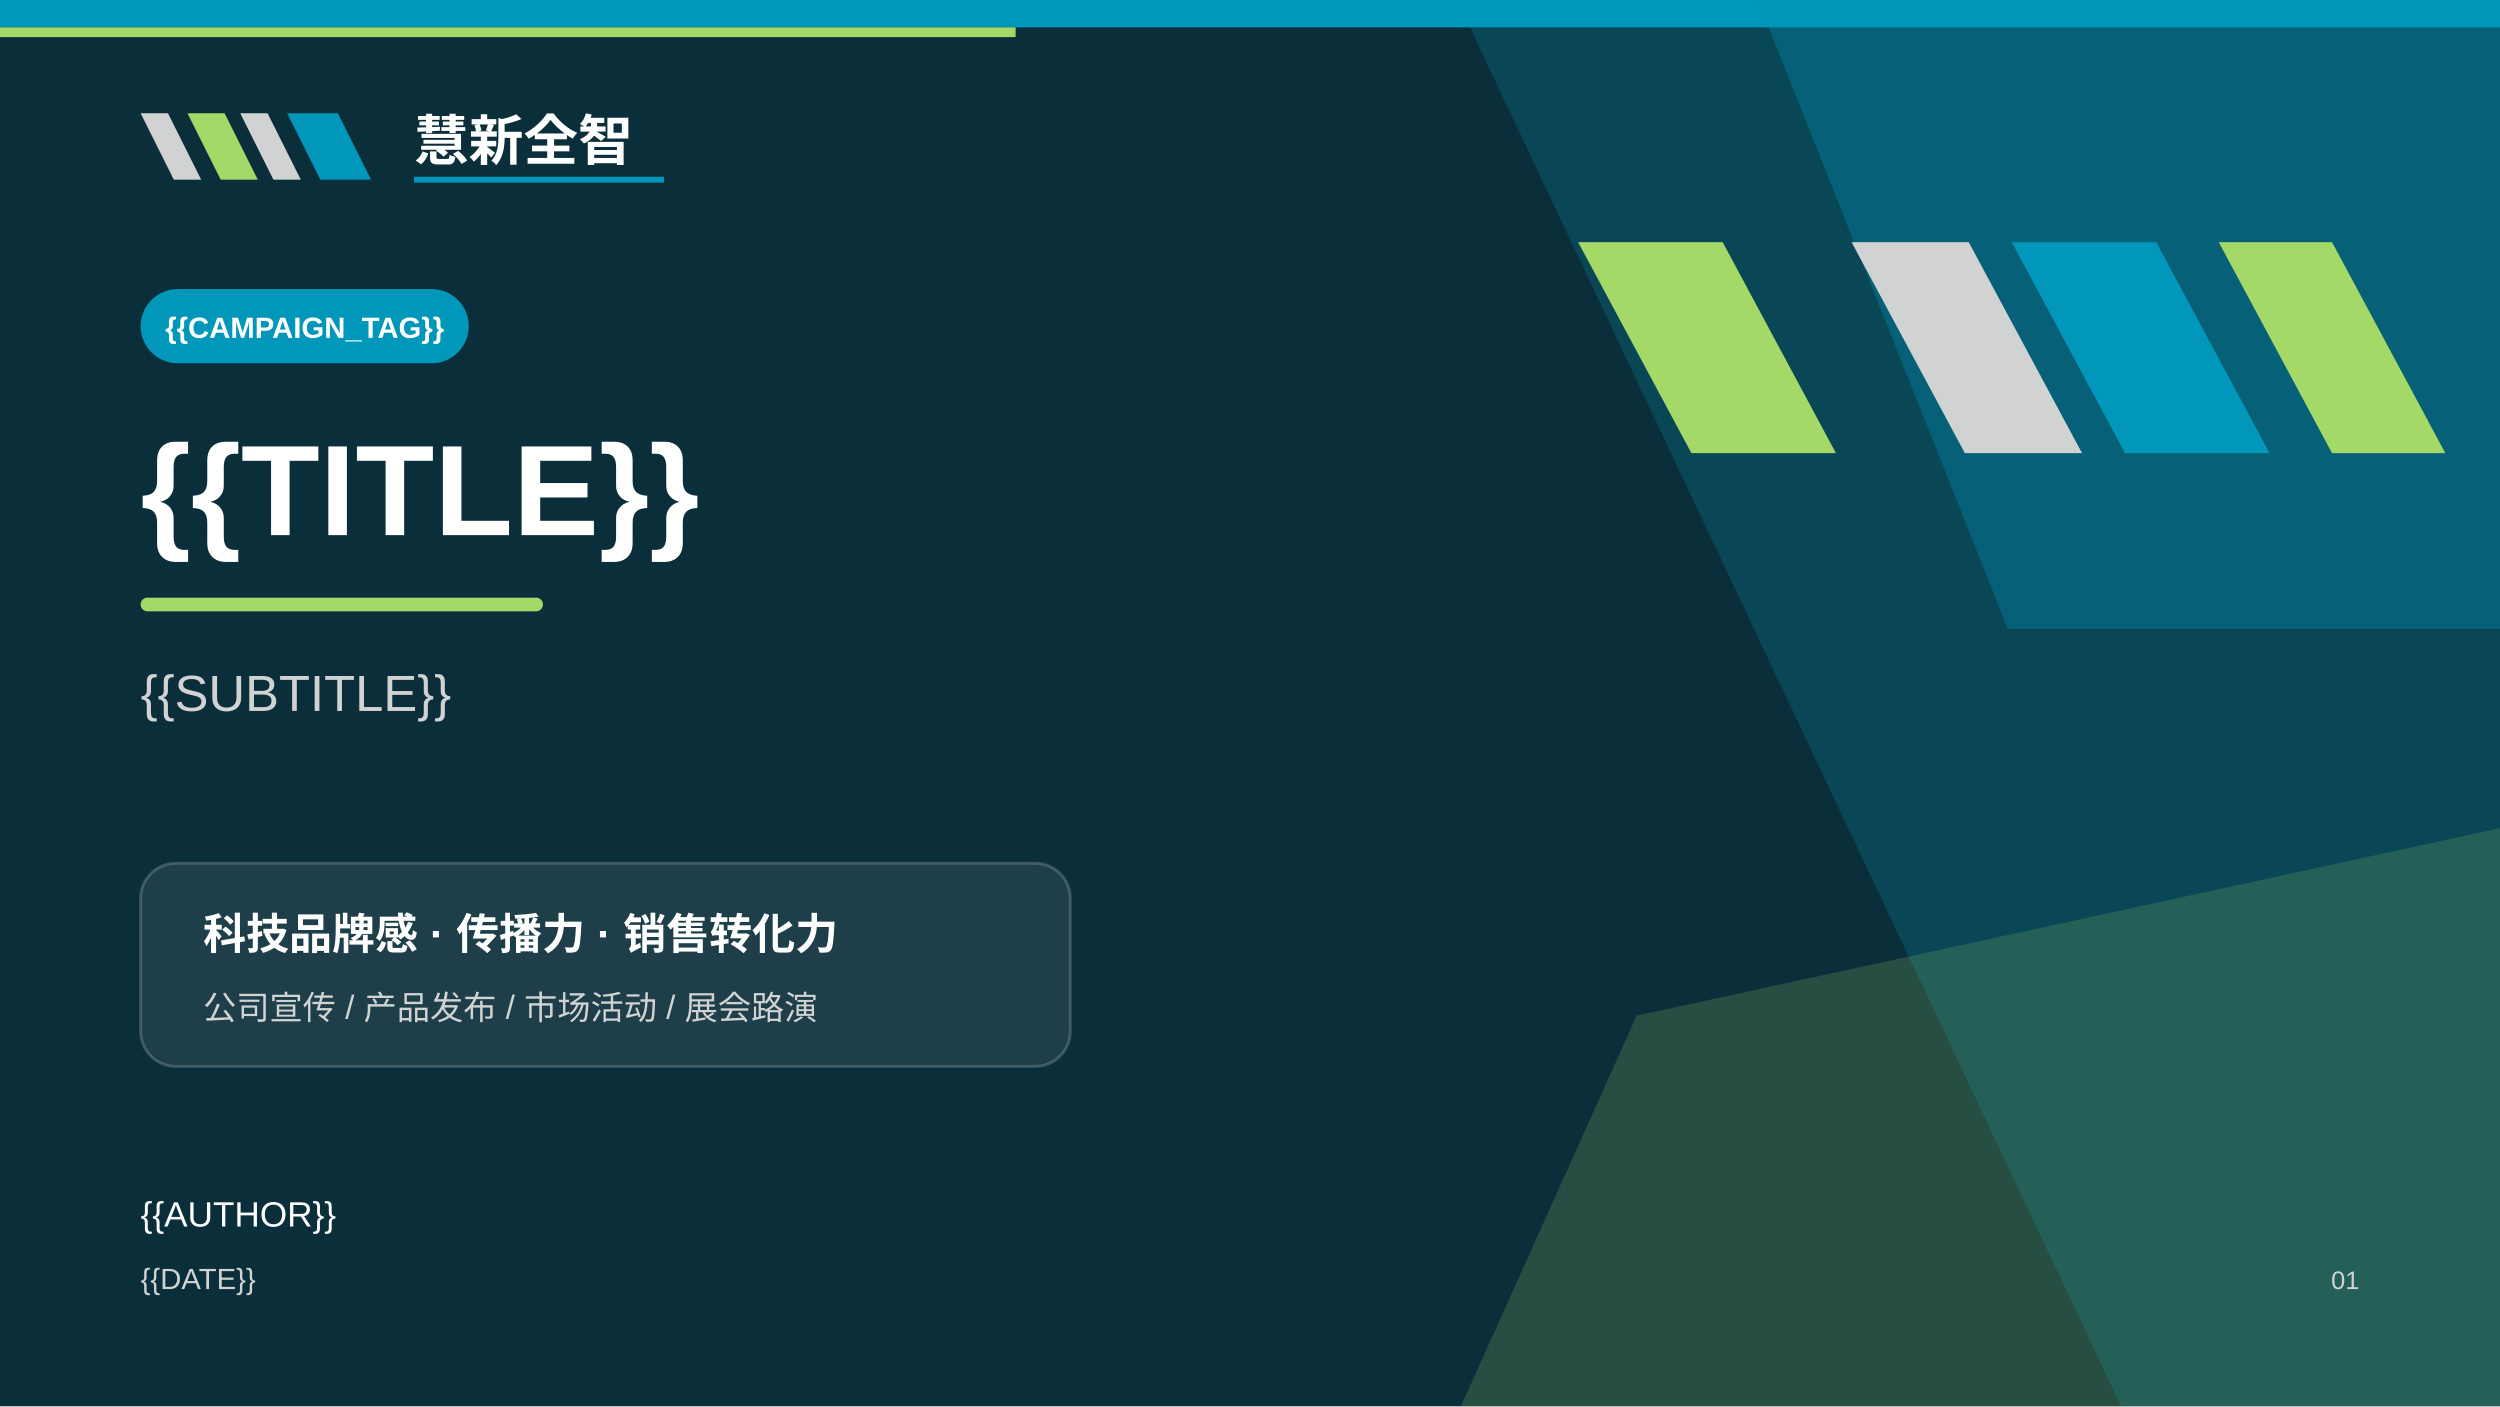
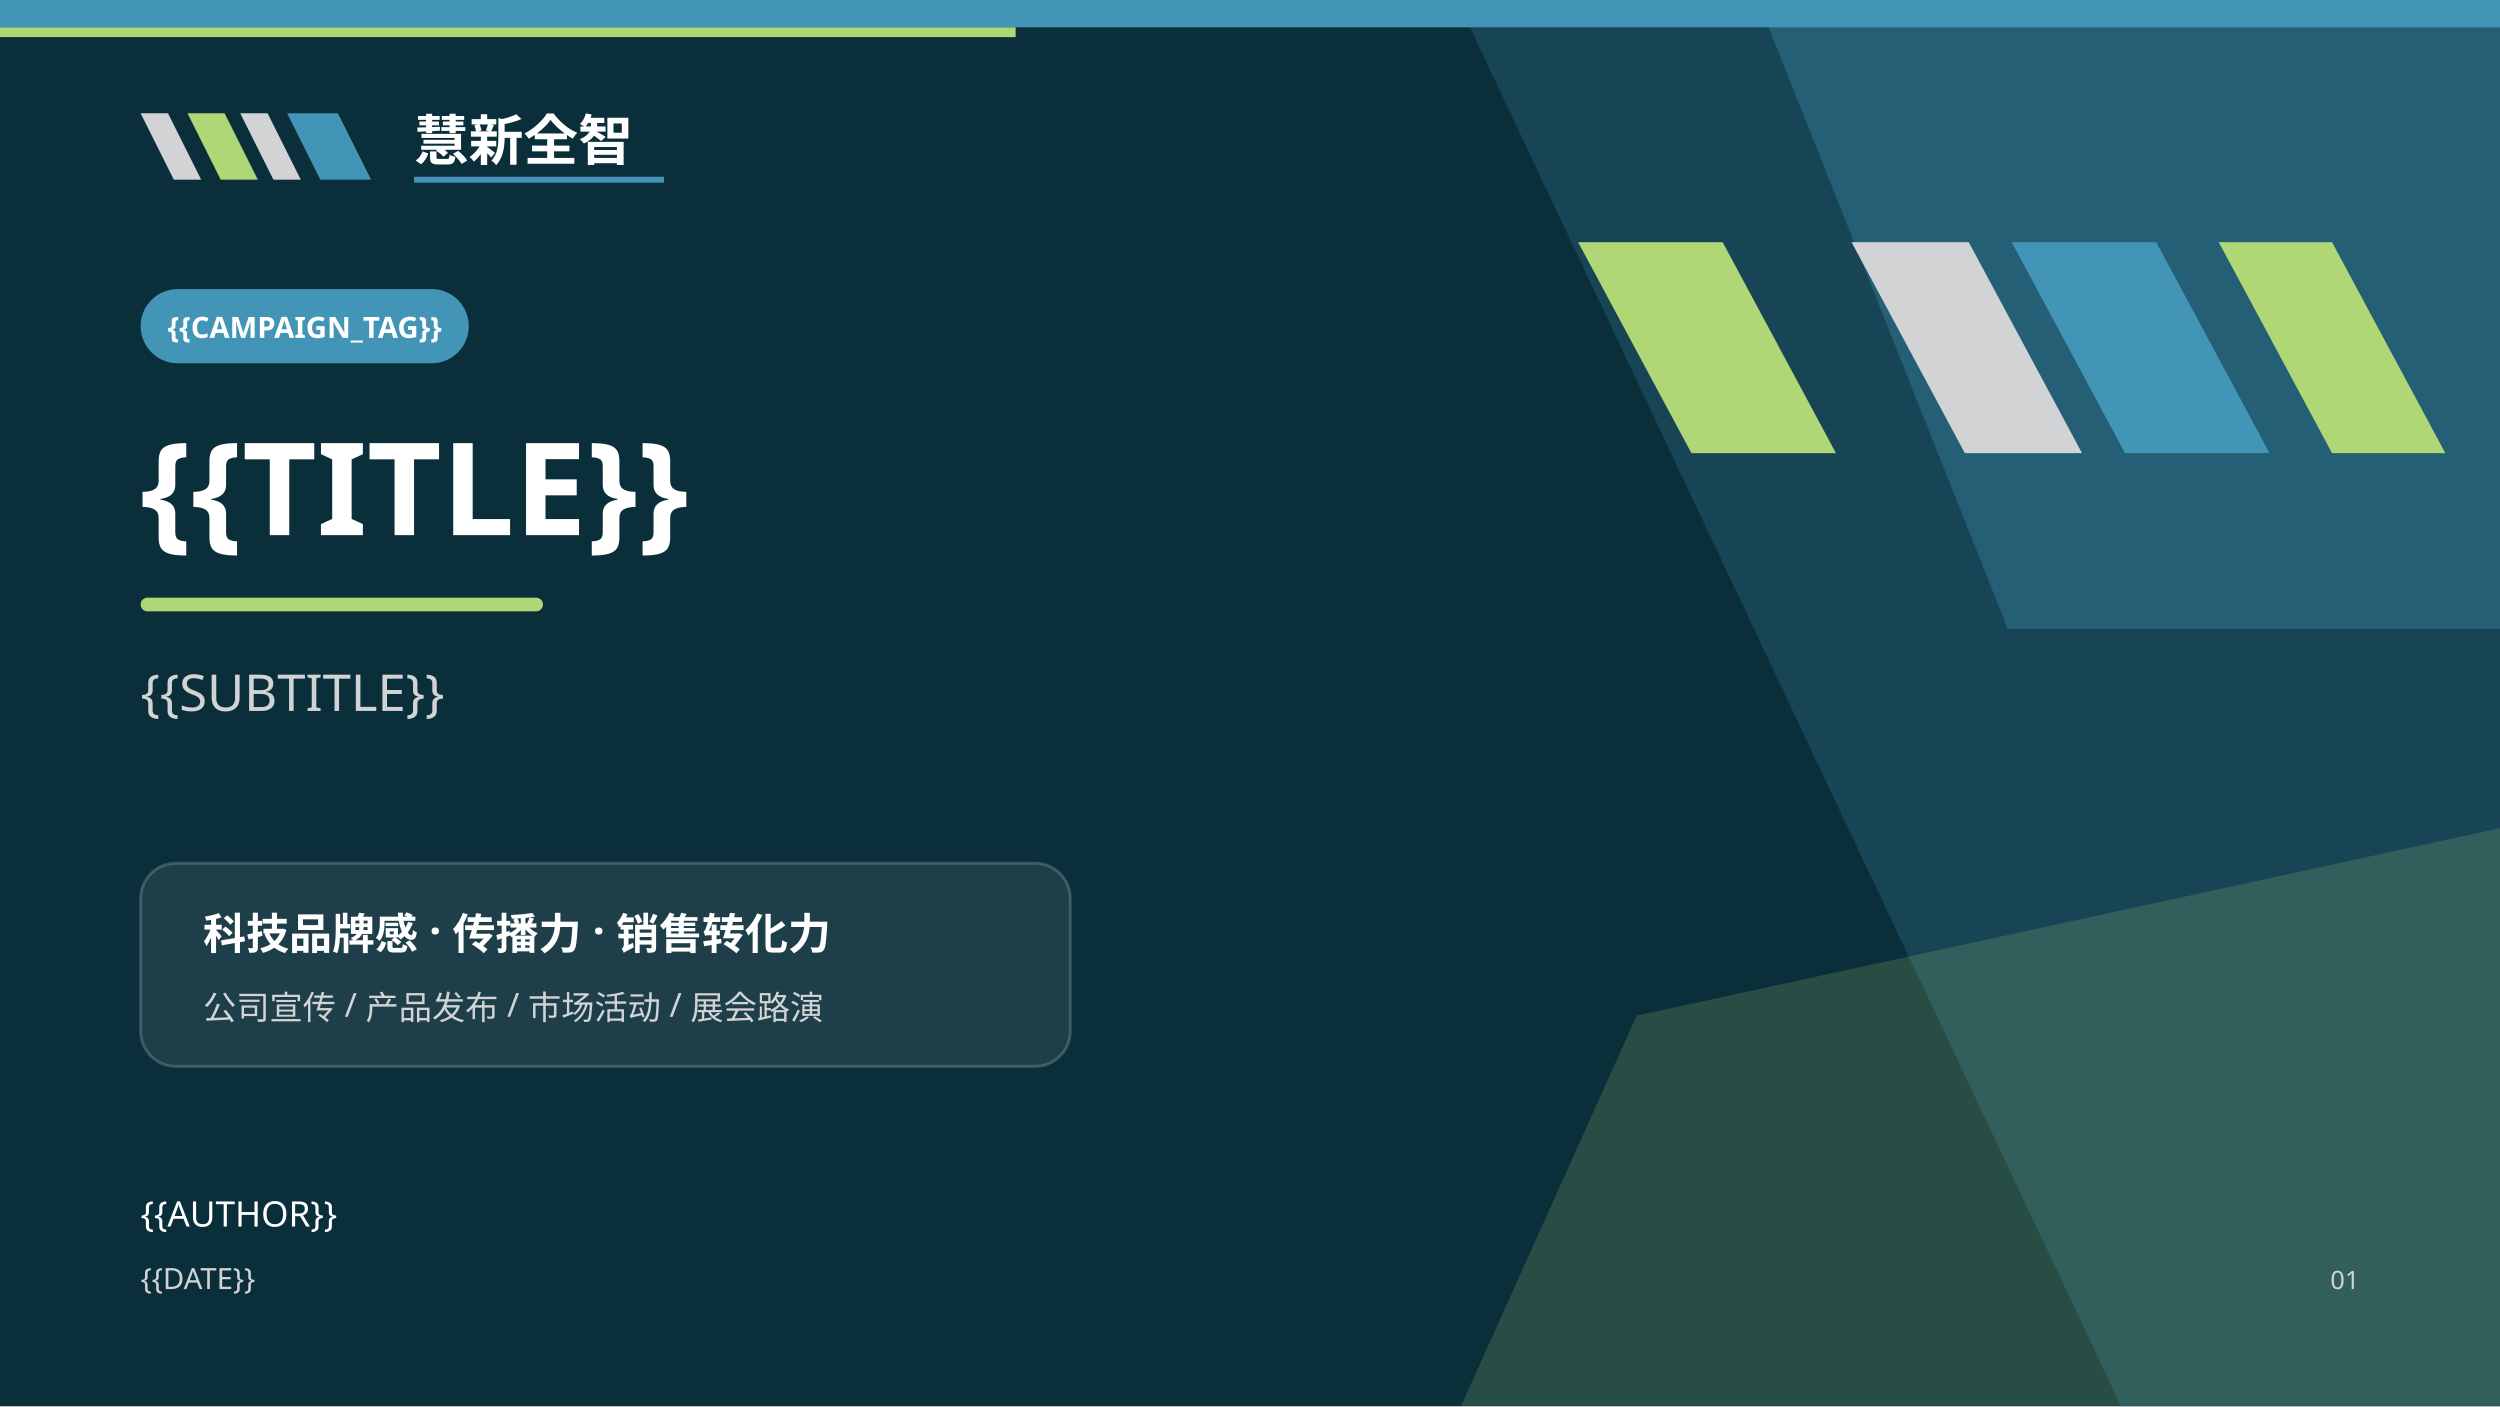
<svg xmlns="http://www.w3.org/2000/svg" viewBox="0 0 1280 720">
  <rect x="0" y="0" width="1280" height="720" fill="#0B2F3A" />
-   <rect x="0" y="0" width="1280" height="14" fill="#0097BA" />
-   <rect x="0" y="14" width="520" height="5" fill="#A4D968" />
-   <polygon points="746,0 1280,0 1280,720 1086,720" fill="#0097BA" fill-opacity="0.22" />
-   <polygon points="900,0 1280,0 1280,322 1028,322" fill="#0097BA" fill-opacity="0.34" />
-   <polygon points="838,520 1280,424 1280,720 748,720" fill="#A4D968" fill-opacity="0.18" />
-   <polygon points="808,124 882,124 940,232 866,232" fill="#A4D968" />
-   <polygon points="948,124 1008,124 1066,232 1006,232" fill="#D1D3D3" />
-   <polygon points="1030,124 1104,124 1162,232 1088,232" fill="#0097BA" />
-   <polygon points="1136,124 1194,124 1252,232 1194,232" fill="#A4D968" />
+   <rect x="0" y="0" width="1280" height="14" fill="#4295B6" />
+   <rect x="0" y="14" width="520" height="5" fill="#B0D776" />
+   <polygon points="746,0 1280,0 1280,720 1086,720" fill="#4295B6" fill-opacity="0.22" />
+   <polygon points="900,0 1280,0 1280,322 1028,322" fill="#4295B6" fill-opacity="0.34" />
+   <polygon points="838,520 1280,424 1280,720 748,720" fill="#B0D776" fill-opacity="0.18" />
+   <polygon points="808,124 882,124 940,232 866,232" fill="#B0D776" />
+   <polygon points="948,124 1008,124 1066,232 1006,232" fill="#D2D3D4" />
+   <polygon points="1030,124 1104,124 1162,232 1088,232" fill="#4295B6" />
+   <polygon points="1136,124 1194,124 1252,232 1194,232" fill="#B0D776" />
  <g id="huixin-logo" transform="translate(72 48)">
-     <polygon points="0,10 14,10 31,44 17,44" fill="#D1D3D3" />
-     <polygon points="24,10 43,10 60,44 41,44" fill="#A4D968" />
-     <polygon points="51,10 65,10 82,44 68,44" fill="#D1D3D3" />
-     <polygon points="75,10 101,10 118,44 92,44" fill="#0097BA" />
-     <text x="140" y="34" fill="#FFFFFF" font-family="Microsoft YaHei, PingFang SC, Arial, sans-serif" font-size="28" font-weight="700">慧新全智</text>
-     <line x1="140" y1="44" x2="268" y2="44" stroke="#0097BA" stroke-width="3" />
+     <polygon points="0,10 14,10 31,44 17,44" fill="#D2D3D4" />
+     <polygon points="24,10 43,10 60,44 41,44" fill="#B0D776" />
+     <polygon points="51,10 65,10 82,44 68,44" fill="#D2D3D4" />
+     <polygon points="75,10 101,10 118,44 92,44" fill="#4295B6" />
+     <text x="140" y="34" fill="#FFFFFF" font-family="Microsoft YaHei" font-size="28" font-weight="700">慧新全智</text>
+     <line x1="140" y1="44" x2="268" y2="44" stroke="#4295B6" stroke-width="3" />
  </g>
-   <rect x="72" y="148" width="168" height="38" rx="19" fill="#0097BA" />
-   <text x="156" y="173" text-anchor="middle" fill="#FFFFFF" font-family="Microsoft YaHei, PingFang SC, Arial, sans-serif" font-size="15" font-weight="700">{{CAMPAIGN_TAG}}</text>
-   <text x="72" y="274" fill="#FFFFFF" font-family="Microsoft YaHei, PingFang SC, Arial, sans-serif" font-size="66" font-weight="700">{{TITLE}}</text>
-   <rect x="72" y="306" width="206" height="7" rx="3.5" fill="#A4D968" />
-   <text x="72" y="364" fill="#D1D3D3" font-family="Microsoft YaHei, PingFang SC, Arial, sans-serif" font-size="26">{{SUBTITLE}}</text>
+   <rect x="72" y="148" width="168" height="38" rx="19" fill="#4295B6" />
+   <text x="156" y="173" text-anchor="middle" fill="#FFFFFF" font-family="Microsoft YaHei" font-size="15" font-weight="700">{{CAMPAIGN_TAG}}</text>
+   <text x="72" y="274" fill="#FFFFFF" font-family="Microsoft YaHei" font-size="66" font-weight="700">{{TITLE}}</text>
+   <rect x="72" y="306" width="206" height="7" rx="3.5" fill="#B0D776" />
+   <text x="72" y="364" fill="#D2D3D4" font-family="Microsoft YaHei" font-size="26">{{SUBTITLE}}</text>
  <rect x="72" y="442" width="476" height="104" rx="18" fill="#FFFFFF" fill-opacity="0.08" stroke="#FFFFFF" stroke-opacity="0.18" stroke-width="1.5" />
-   <text x="104" y="486" fill="#FFFFFF" font-family="Microsoft YaHei, PingFang SC, Arial, sans-serif" font-size="22" font-weight="700">科技品牌感 · 传播力 · 销售转化力</text>
-   <text x="104" y="522" fill="#D1D3D3" font-family="Microsoft YaHei, PingFang SC, Arial, sans-serif" font-size="17">公司宣传 / 产品发布 / 市场活动 / 展会路演</text>
-   <text x="72" y="628" fill="#FFFFFF" font-family="Microsoft YaHei, PingFang SC, Arial, sans-serif" font-size="18">{{AUTHOR}}</text>
-   <text x="72" y="660" fill="#D1D3D3" font-family="Microsoft YaHei, PingFang SC, Arial, sans-serif" font-size="15">{{DATE}}</text>
-   <text x="1208" y="660" text-anchor="end" fill="#D1D3D3" font-family="Microsoft YaHei, PingFang SC, Arial, sans-serif" font-size="13">01</text>
+   <text x="104" y="486" fill="#FFFFFF" font-family="Microsoft YaHei" font-size="22" font-weight="700">科技品牌感 · 传播力 · 销售转化力</text>
+   <text x="104" y="522" fill="#D2D3D4" font-family="Microsoft YaHei" font-size="17">公司宣传 / 产品发布 / 市场活动 / 展会路演</text>
+   <text x="72" y="628" fill="#FFFFFF" font-family="Microsoft YaHei" font-size="18">{{AUTHOR}}</text>
+   <text x="72" y="660" fill="#D2D3D4" font-family="Microsoft YaHei" font-size="15">{{DATE}}</text>
+   <text x="1208" y="660" text-anchor="end" fill="#D2D3D4" font-family="Microsoft YaHei" font-size="13">01</text>
</svg>
